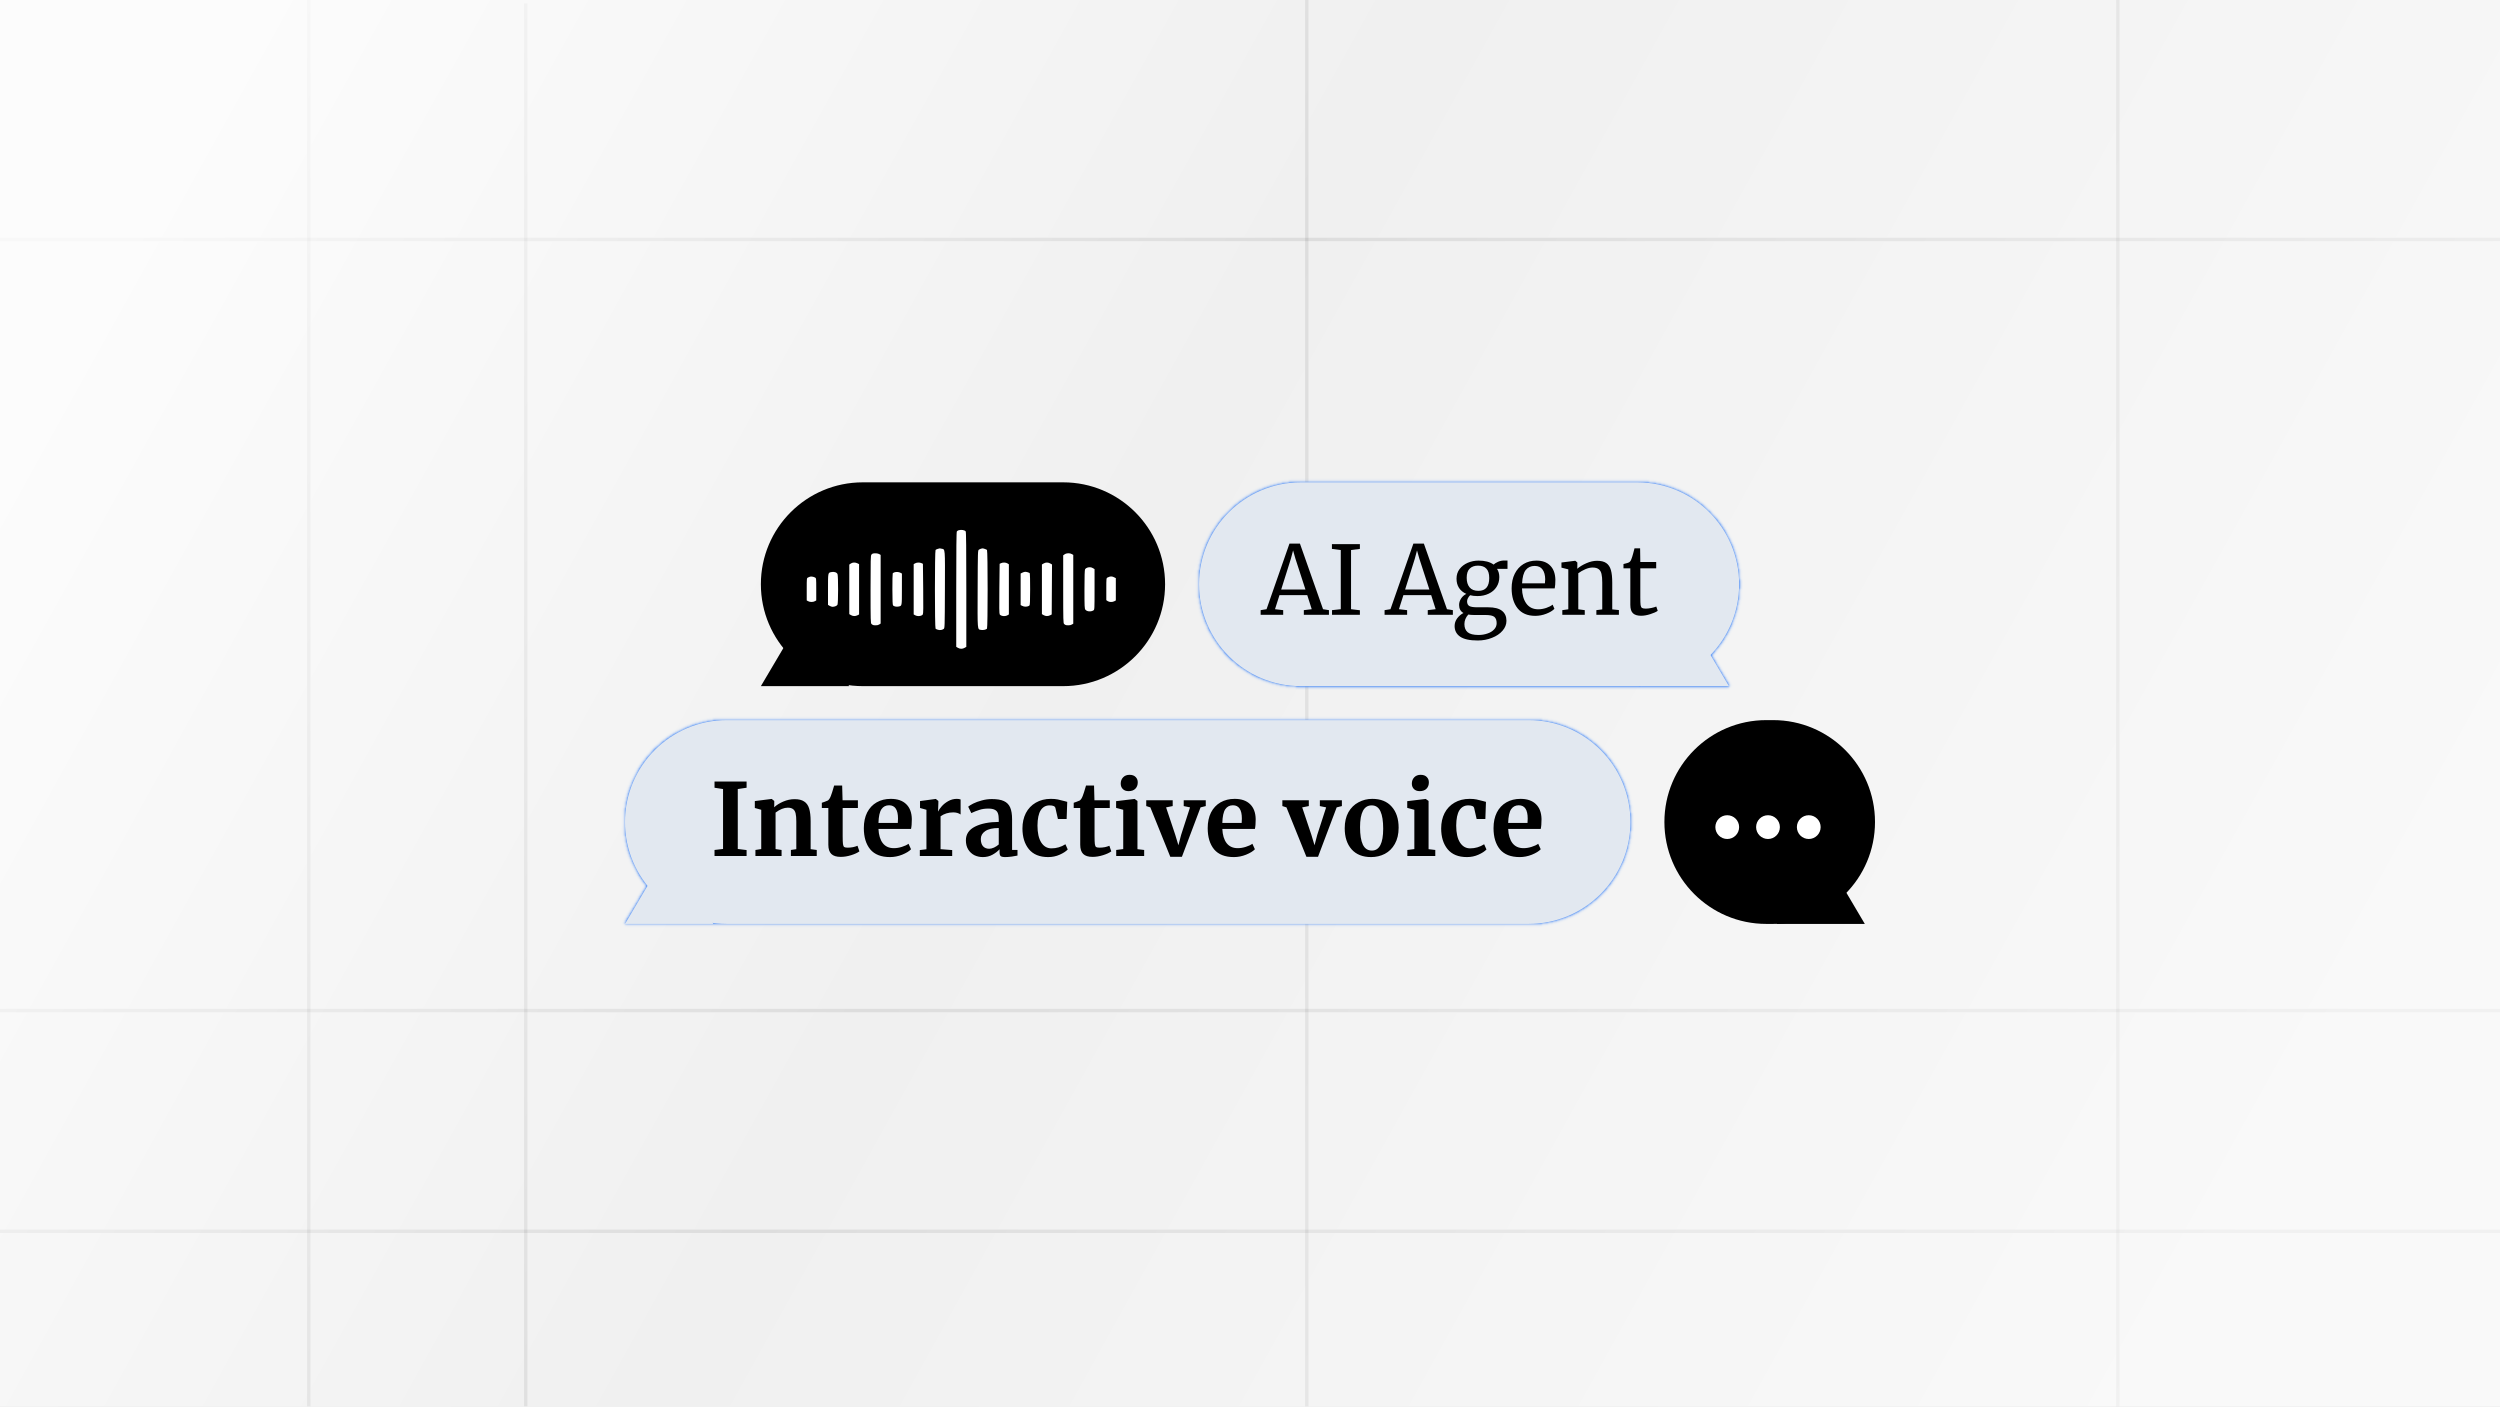
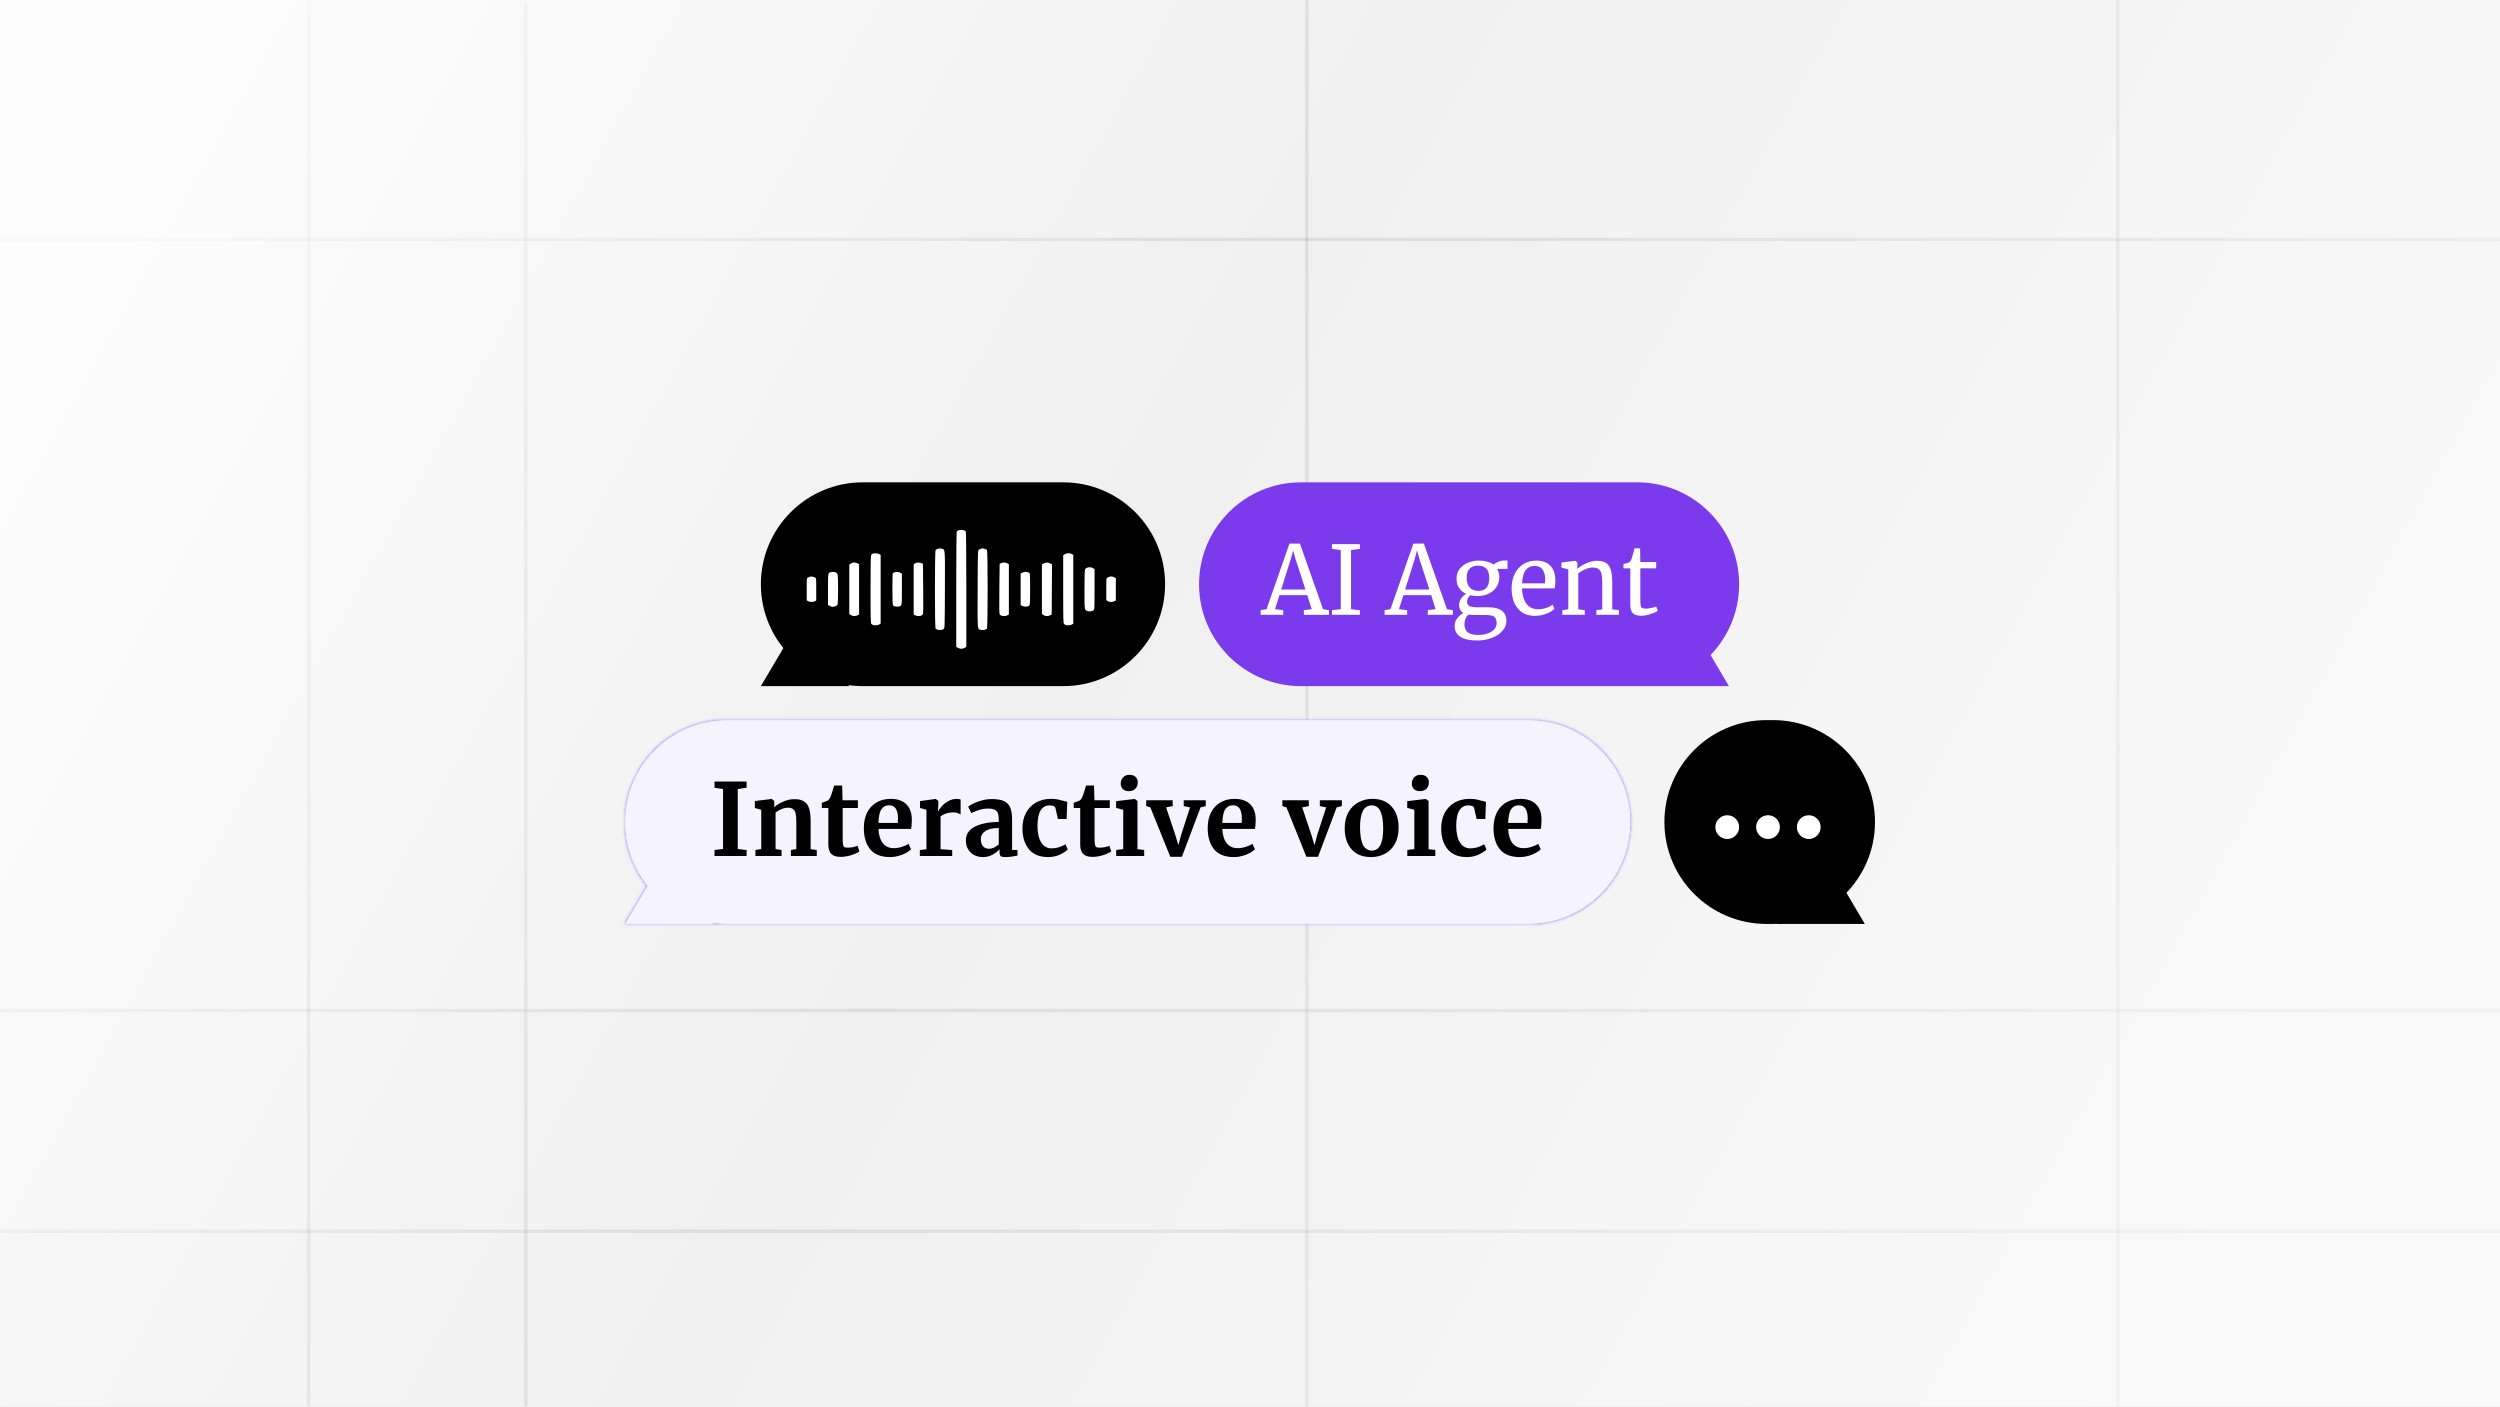
<svg xmlns="http://www.w3.org/2000/svg" width="736" height="414" viewBox="0 0 736 414" fill="none">
  <g clip-path="url(#clip0_1066_26883)">
    <line x1="90.904" y1="2.22417e-08" x2="90.904" y2="415" stroke="black" stroke-opacity="0.08" />
    <line x1="154.775" y1="1" x2="154.775" y2="416" stroke="black" stroke-opacity="0.08" />
    <line x1="384.715" y1="2.22417e-08" x2="384.715" y2="415" stroke="black" stroke-opacity="0.08" />
    <line x1="623.496" y1="2.22417e-08" x2="623.496" y2="415" stroke="black" stroke-opacity="0.08" />
    <line x1="736" y1="70.5" x2="-5" y2="70.5" stroke="black" stroke-opacity="0.08" />
    <line x1="736" y1="297.5" x2="-1" y2="297.5" stroke="black" stroke-opacity="0.08" />
    <line x1="736" y1="362.5" y2="362.5" stroke="black" stroke-opacity="0.08" />
    <rect width="736" height="415" fill="url(#paint0_linear_1066_26883)" />
    <g clip-path="url(#clip1_1066_26883)">
      <path d="M237 180L250 202H224L237 180Z" fill="black" />
      <rect x="224" y="142" width="119" height="60" rx="30" fill="black" />
      <path fill-rule="evenodd" clip-rule="evenodd" d="M282.236 156.101C282.042 156.156 281.801 156.309 281.7 156.439C281.567 156.611 281.516 161.358 281.516 173.553V190.429L281.998 190.713C282.646 191.096 283.354 191.096 284.002 190.713L284.484 190.429V173.553C284.484 161.392 284.433 156.611 284.301 156.44C283.99 156.038 283.016 155.878 282.236 156.101ZM276.13 161.575C275.843 161.649 275.527 161.797 275.43 161.905C275.179 162.182 275.179 184.804 275.43 185.08C275.528 185.188 275.858 185.338 276.164 185.413C276.804 185.571 277.3 185.495 277.807 185.164C278.132 184.951 278.137 184.793 278.18 173.621C278.228 161.082 278.283 161.762 277.192 161.537C276.914 161.48 276.679 161.435 276.67 161.437C276.661 161.439 276.418 161.501 276.13 161.575ZM288.852 161.525C288.671 161.569 288.374 161.702 288.193 161.821C287.868 162.034 287.863 162.192 287.82 173.364C287.772 185.889 287.718 185.223 288.797 185.445C289.397 185.569 290.295 185.384 290.57 185.08C290.821 184.803 290.821 162.182 290.57 161.905C290.43 161.75 289.45 161.41 289.229 161.439C289.203 161.443 289.034 161.481 288.852 161.525ZM256.991 162.957C256.875 162.985 256.671 163.132 256.537 163.285C256.327 163.525 256.293 164.922 256.293 173.515C256.293 182.703 256.315 183.484 256.572 183.706C256.963 184.043 257.115 184.09 257.826 184.091C258.294 184.092 258.555 184.028 258.857 183.835L259.261 183.578V173.474V163.369L258.856 163.131C258.465 162.9 257.579 162.818 256.991 162.957ZM313.43 163.191L313.004 163.49V173.478C313.004 182.7 313.025 183.484 313.283 183.706C313.673 184.043 313.825 184.09 314.536 184.091C314.983 184.092 315.277 184.025 315.566 183.854L315.971 183.615V173.492V163.369L315.566 163.131C314.955 162.77 313.992 162.798 313.43 163.191ZM250.456 165.914L250.029 166.213V173.507V180.801L250.511 181.085C251.115 181.442 251.812 181.46 252.451 181.135L252.914 180.9V173.492V166.085L252.451 165.85C251.778 165.508 250.999 165.533 250.456 165.914ZM269.392 165.854L268.987 166.093V173.493V180.893L269.424 181.131C270.163 181.535 271.307 181.413 271.68 180.89C271.823 180.688 271.851 178.761 271.79 173.303L271.707 165.987L271.318 165.801C270.763 165.536 269.89 165.56 269.392 165.854ZM294.682 165.801L294.293 165.987L294.21 173.303C294.149 178.761 294.177 180.688 294.32 180.89C294.695 181.415 295.909 181.543 296.608 181.131L297.013 180.892V173.511V166.13L296.608 165.872C296.116 165.559 295.256 165.527 294.682 165.801ZM307.221 165.899L306.739 166.184V173.492V180.801L307.221 181.085C307.825 181.442 308.522 181.46 309.162 181.135L309.624 180.9L309.668 173.544L309.713 166.187L309.228 165.901C308.577 165.517 307.87 165.516 307.221 165.899ZM320.069 167.124C319.829 167.201 319.551 167.403 319.45 167.572C319.325 167.784 319.268 169.654 319.268 173.531C319.269 178.718 319.292 179.209 319.557 179.516C320.031 180.067 321.178 180.155 321.901 179.697C322.23 179.489 322.236 179.378 322.236 173.515V167.545L321.754 167.261C321.226 166.949 320.737 166.91 320.069 167.124ZM244.648 168.435C243.755 168.647 243.764 168.594 243.764 173.522V178.078L244.246 178.362C244.511 178.519 244.886 178.647 245.079 178.647C245.685 178.647 246.358 178.374 246.549 178.052C246.792 177.64 246.801 169.51 246.558 168.995C246.313 168.474 245.493 168.233 244.648 168.435ZM263.361 168.481C263.122 168.56 262.878 168.699 262.819 168.79C262.76 168.881 262.715 171.007 262.72 173.513C262.726 176.894 262.78 178.119 262.927 178.259C263.243 178.557 263.94 178.687 264.554 178.56C265.547 178.356 265.514 178.53 265.52 173.485L265.525 168.858L265.147 168.648C264.648 168.372 263.903 168.302 263.361 168.481ZM300.982 168.59L300.475 168.842V173.484V178.127L300.846 178.331C301.56 178.724 302.506 178.696 303.066 178.266C303.217 178.15 303.268 176.977 303.272 173.525C303.275 171.002 303.231 168.867 303.175 168.78C303.053 168.592 302.27 168.338 301.814 168.338C301.635 168.338 301.261 168.451 300.982 168.59ZM238.489 169.766C238.353 169.797 238.075 169.911 237.871 170.021C237.5 170.22 237.5 170.222 237.5 173.492V176.765L237.898 176.986C238.451 177.292 239.344 177.296 239.886 176.996L240.303 176.765V173.492C240.303 170.224 240.302 170.22 239.932 170.016C239.525 169.792 238.876 169.68 238.489 169.766ZM326.687 169.768C326.551 169.798 326.272 169.911 326.068 170.021C325.698 170.22 325.697 170.224 325.697 173.455V176.691L326.089 176.959C326.589 177.303 327.508 177.315 328.102 176.986L328.5 176.765V173.484V170.203L327.993 169.951C327.496 169.705 327.184 169.661 326.687 169.768Z" fill="white" />
    </g>
+     <rect x="353" y="142" width="159" height="60" rx="30" fill="#7C3AED" />
+     <path d="M496 180L509 202H483L496 180Z" fill="#7C3AED" />
+     <path d="M379.62 160.028H382.7L389.504 179.348L391.24 179.628V181H383.848V179.628L386.172 179.348L384.856 175.204H376.68L375.364 179.348L377.772 179.628V181H371.136V179.628L372.872 179.348L379.62 160.028ZM381.384 164.508L380.684 162.044L380.012 164.564L377.184 173.552H384.324L381.384 164.508ZM394.723 161.932L392.119 161.596V160.196H400.351V161.596L397.747 161.932V179.348L400.351 179.656V181H392.147V179.628L394.723 179.348V161.932ZM416.104 160.028H419.184L425.988 179.348L427.724 179.628V181H420.332V179.628L422.656 179.348L421.34 175.204H413.164L411.848 179.348L414.256 179.628V181H407.62V179.628L409.356 179.348L416.104 160.028ZM417.868 164.508L417.168 162.044L416.496 164.564L413.668 173.552H420.808L417.868 164.508ZM435.043 188.56C432.654 188.56 430.918 188.177 429.835 187.412C428.771 186.665 428.239 185.629 428.239 184.304C428.239 183.483 428.491 182.727 428.995 182.036C429.518 181.345 430.134 180.823 430.843 180.468C429.984 179.983 429.555 179.199 429.555 178.116C429.555 177.444 429.751 176.809 430.143 176.212C430.535 175.615 431.048 175.157 431.683 174.84C430.75 174.429 430.031 173.841 429.527 173.076C429.042 172.311 428.799 171.405 428.799 170.36C428.799 169.277 429.098 168.335 429.695 167.532C430.311 166.729 431.114 166.113 432.103 165.684C433.111 165.255 434.175 165.04 435.295 165.04C437.18 165.04 438.655 165.432 439.719 166.216C439.999 165.936 440.428 165.665 441.007 165.404C441.586 165.143 442.202 165.012 442.855 165.012H443.807V167.476H440.727C441.175 168.167 441.399 168.969 441.399 169.884C441.399 170.985 441.119 171.965 440.559 172.824C440.018 173.664 439.252 174.317 438.263 174.784C437.292 175.251 436.191 175.484 434.959 175.484C434.156 175.484 433.438 175.4 432.803 175.232C432.542 175.493 432.327 175.783 432.159 176.1C431.991 176.417 431.907 176.725 431.907 177.024C431.907 177.696 432.131 178.163 432.579 178.424C433.027 178.667 433.83 178.788 434.987 178.788H438.151C439.962 178.788 441.306 179.133 442.183 179.824C443.06 180.515 443.499 181.495 443.499 182.764C443.499 183.828 443.116 184.799 442.351 185.676C441.586 186.572 440.55 187.272 439.243 187.776C437.955 188.299 436.555 188.56 435.043 188.56ZM435.239 173.944C437.367 173.944 438.431 172.684 438.431 170.164C438.431 168.913 438.151 167.999 437.591 167.42C437.05 166.823 436.228 166.524 435.127 166.524C434.1 166.524 433.288 166.813 432.691 167.392C432.094 167.952 431.795 168.857 431.795 170.108C431.795 171.284 432.075 172.217 432.635 172.908C433.214 173.599 434.082 173.944 435.239 173.944ZM435.295 186.936C436.21 186.936 437.068 186.796 437.871 186.516C438.692 186.255 439.355 185.853 439.859 185.312C440.363 184.789 440.615 184.173 440.615 183.464C440.615 182.624 440.391 182.008 439.943 181.616C439.495 181.243 438.627 181.056 437.339 181.056H434.035C433.288 181.056 432.7 181.009 432.271 180.916C431.506 181.756 431.123 182.699 431.123 183.744C431.123 184.789 431.44 185.583 432.075 186.124C432.71 186.665 433.783 186.936 435.295 186.936ZM451.967 181.308C449.708 181.308 447.981 180.571 446.787 179.096C445.611 177.621 445.023 175.652 445.023 173.188C445.023 171.564 445.331 170.136 445.947 168.904C446.563 167.672 447.421 166.72 448.523 166.048C449.643 165.376 450.912 165.04 452.331 165.04C454.067 165.04 455.411 165.525 456.363 166.496C457.333 167.448 457.847 168.82 457.903 170.612C457.903 171.751 457.837 172.619 457.707 173.216H448.075C448.112 175.064 448.541 176.557 449.363 177.696C450.184 178.816 451.351 179.376 452.863 179.376C453.609 179.376 454.384 179.245 455.187 178.984C456.008 178.704 456.643 178.377 457.091 178.004L457.623 179.236C457.081 179.796 456.279 180.281 455.215 180.692C454.151 181.103 453.068 181.308 451.967 181.308ZM454.823 171.732C454.879 171.34 454.907 170.939 454.907 170.528C454.888 169.315 454.627 168.363 454.123 167.672C453.637 166.963 452.863 166.608 451.799 166.608C450.716 166.608 449.848 167 449.195 167.784C448.56 168.568 448.196 169.884 448.103 171.732H454.823ZM461.709 167.616L459.693 167.112V165.6L463.697 165.096H463.781L464.369 165.6V166.776L464.341 167.448C465.013 166.851 465.9 166.309 467.001 165.824C468.103 165.339 469.157 165.096 470.165 165.096C471.341 165.096 472.247 165.32 472.881 165.768C473.535 166.216 473.992 166.907 474.253 167.84C474.515 168.755 474.645 169.996 474.645 171.564V179.404L476.605 179.6V181H469.969V179.628L471.705 179.404V171.536C471.705 170.435 471.631 169.576 471.481 168.96C471.332 168.325 471.052 167.859 470.641 167.56C470.231 167.243 469.633 167.084 468.849 167.084C468.177 167.084 467.459 167.252 466.693 167.588C465.928 167.924 465.247 168.316 464.649 168.764V179.376L466.553 179.628V181H459.945V179.628L461.709 179.376V167.616ZM483.131 181.28C482.067 181.28 481.274 181.037 480.751 180.552C480.228 180.067 479.967 179.236 479.967 178.06V167.308H477.951V166.048C478.044 166.029 478.306 165.964 478.735 165.852C479.164 165.74 479.454 165.637 479.603 165.544C479.902 165.376 480.135 165.04 480.303 164.536C480.452 164.181 480.63 163.612 480.835 162.828C481.04 162.044 481.162 161.577 481.199 161.428H482.851L482.907 165.46H487.583V167.308H482.907V175.904C482.907 176.968 482.935 177.715 482.991 178.144C483.066 178.573 483.206 178.853 483.411 178.984C483.635 179.115 484.008 179.18 484.531 179.18C485.035 179.18 485.586 179.115 486.183 178.984C486.799 178.853 487.275 178.713 487.611 178.564L488.031 179.824C487.583 180.16 486.855 180.487 485.847 180.804C484.858 181.121 483.952 181.28 483.131 181.28Z" fill="white" />
    <g filter="url(#filter0_d_1066_26883)">
-       <rect x="353" y="142" width="159" height="60" rx="30" fill="#E2E8F0" />
-       <path d="M496 180L509 202H483L496 180Z" fill="#E2E8F0" />
-       <path d="M379.62 160.028H382.7L389.504 179.348L391.24 179.628V181H383.848V179.628L386.172 179.348L384.856 175.204H376.68L375.364 179.348L377.772 179.628V181H371.136V179.628L372.872 179.348L379.62 160.028ZM381.384 164.508L380.684 162.044L380.012 164.564L377.184 173.552H384.324L381.384 164.508ZM394.723 161.932L392.119 161.596V160.196H400.351V161.596L397.747 161.932V179.348L400.351 179.656V181H392.147V179.628L394.723 179.348V161.932ZM416.104 160.028H419.184L425.988 179.348L427.724 179.628V181H420.332V179.628L422.656 179.348L421.34 175.204H413.164L411.848 179.348L414.256 179.628V181H407.62V179.628L409.356 179.348L416.104 160.028ZM417.868 164.508L417.168 162.044L416.496 164.564L413.668 173.552H420.808L417.868 164.508ZM435.043 188.56C432.654 188.56 430.918 188.177 429.835 187.412C428.771 186.665 428.239 185.629 428.239 184.304C428.239 183.483 428.491 182.727 428.995 182.036C429.518 181.345 430.134 180.823 430.843 180.468C429.984 179.983 429.555 179.199 429.555 178.116C429.555 177.444 429.751 176.809 430.143 176.212C430.535 175.615 431.048 175.157 431.683 174.84C430.75 174.429 430.031 173.841 429.527 173.076C429.042 172.311 428.799 171.405 428.799 170.36C428.799 169.277 429.098 168.335 429.695 167.532C430.311 166.729 431.114 166.113 432.103 165.684C433.111 165.255 434.175 165.04 435.295 165.04C437.18 165.04 438.655 165.432 439.719 166.216C439.999 165.936 440.428 165.665 441.007 165.404C441.586 165.143 442.202 165.012 442.855 165.012H443.807V167.476H440.727C441.175 168.167 441.399 168.969 441.399 169.884C441.399 170.985 441.119 171.965 440.559 172.824C440.018 173.664 439.252 174.317 438.263 174.784C437.292 175.251 436.191 175.484 434.959 175.484C434.156 175.484 433.438 175.4 432.803 175.232C432.542 175.493 432.327 175.783 432.159 176.1C431.991 176.417 431.907 176.725 431.907 177.024C431.907 177.696 432.131 178.163 432.579 178.424C433.027 178.667 433.83 178.788 434.987 178.788H438.151C439.962 178.788 441.306 179.133 442.183 179.824C443.06 180.515 443.499 181.495 443.499 182.764C443.499 183.828 443.116 184.799 442.351 185.676C441.586 186.572 440.55 187.272 439.243 187.776C437.955 188.299 436.555 188.56 435.043 188.56ZM435.239 173.944C437.367 173.944 438.431 172.684 438.431 170.164C438.431 168.913 438.151 167.999 437.591 167.42C437.05 166.823 436.228 166.524 435.127 166.524C434.1 166.524 433.288 166.813 432.691 167.392C432.094 167.952 431.795 168.857 431.795 170.108C431.795 171.284 432.075 172.217 432.635 172.908C433.214 173.599 434.082 173.944 435.239 173.944ZM435.295 186.936C436.21 186.936 437.068 186.796 437.871 186.516C438.692 186.255 439.355 185.853 439.859 185.312C440.363 184.789 440.615 184.173 440.615 183.464C440.615 182.624 440.391 182.008 439.943 181.616C439.495 181.243 438.627 181.056 437.339 181.056H434.035C433.288 181.056 432.7 181.009 432.271 180.916C431.506 181.756 431.123 182.699 431.123 183.744C431.123 184.789 431.44 185.583 432.075 186.124C432.71 186.665 433.783 186.936 435.295 186.936ZM451.967 181.308C449.708 181.308 447.981 180.571 446.787 179.096C445.611 177.621 445.023 175.652 445.023 173.188C445.023 171.564 445.331 170.136 445.947 168.904C446.563 167.672 447.421 166.72 448.523 166.048C449.643 165.376 450.912 165.04 452.331 165.04C454.067 165.04 455.411 165.525 456.363 166.496C457.333 167.448 457.847 168.82 457.903 170.612C457.903 171.751 457.837 172.619 457.707 173.216H448.075C448.112 175.064 448.541 176.557 449.363 177.696C450.184 178.816 451.351 179.376 452.863 179.376C453.609 179.376 454.384 179.245 455.187 178.984C456.008 178.704 456.643 178.377 457.091 178.004L457.623 179.236C457.081 179.796 456.279 180.281 455.215 180.692C454.151 181.103 453.068 181.308 451.967 181.308ZM454.823 171.732C454.879 171.34 454.907 170.939 454.907 170.528C454.888 169.315 454.627 168.363 454.123 167.672C453.637 166.963 452.863 166.608 451.799 166.608C450.716 166.608 449.848 167 449.195 167.784C448.56 168.568 448.196 169.884 448.103 171.732H454.823ZM461.709 167.616L459.693 167.112V165.6L463.697 165.096H463.781L464.369 165.6V166.776L464.341 167.448C465.013 166.851 465.9 166.309 467.001 165.824C468.103 165.339 469.157 165.096 470.165 165.096C471.341 165.096 472.247 165.32 472.881 165.768C473.535 166.216 473.992 166.907 474.253 167.84C474.515 168.755 474.645 169.996 474.645 171.564V179.404L476.605 179.6V181H469.969V179.628L471.705 179.404V171.536C471.705 170.435 471.631 169.576 471.481 168.96C471.332 168.325 471.052 167.859 470.641 167.56C470.231 167.243 469.633 167.084 468.849 167.084C468.177 167.084 467.459 167.252 466.693 167.588C465.928 167.924 465.247 168.316 464.649 168.764V179.376L466.553 179.628V181H459.945V179.628L461.709 179.376V167.616ZM483.131 181.28C482.067 181.28 481.274 181.037 480.751 180.552C480.228 180.067 479.967 179.236 479.967 178.06V167.308H477.951V166.048C478.044 166.029 478.306 165.964 478.735 165.852C479.164 165.74 479.454 165.637 479.603 165.544C479.902 165.376 480.135 165.04 480.303 164.536C480.452 164.181 480.63 163.612 480.835 162.828C481.04 162.044 481.162 161.577 481.199 161.428H482.851L482.907 165.46H487.583V167.308H482.907V175.904C482.907 176.968 482.935 177.715 482.991 178.144C483.066 178.573 483.206 178.853 483.411 178.984C483.635 179.115 484.008 179.18 484.531 179.18C485.035 179.18 485.586 179.115 486.183 178.984C486.799 178.853 487.275 178.713 487.611 178.564L488.031 179.824C487.583 180.16 486.855 180.487 485.847 180.804C484.858 181.121 483.952 181.28 483.131 181.28Z" fill="black" />
-     </g>
-     <g filter="url(#filter1_d_1066_26883)">
-       <rect x="184" y="212" width="296" height="60" rx="30" fill="#E2E8F0" />
-       <path d="M197 250L210 272H184L197 250Z" fill="#E2E8F0" />
+       <rect x="184" y="212" width="296" height="60" rx="30" fill="#F5F3FF" />
+       <path d="M197 250L210 272H184L197 250Z" fill="#F5F3FF" />
      <path d="M212.865 232.294L210.357 231.91V230.081H219.797V231.91L217.201 232.294V249.935L219.797 250.259V252H210.357V250.23L212.865 249.935V232.294ZM224.108 238.4L222.22 237.869V235.834L227.117 235.214H227.205L227.943 235.804V236.955L227.913 237.663C228.602 237.014 229.497 236.453 230.598 235.981C231.699 235.509 232.81 235.273 233.931 235.273C235.131 235.273 236.065 235.5 236.734 235.952C237.422 236.385 237.914 237.073 238.209 238.017C238.504 238.961 238.651 240.239 238.651 241.852V249.994L240.451 250.23V252H232.84V250.23L234.433 249.994V241.852C234.433 240.829 234.364 240.033 234.226 239.462C234.089 238.872 233.833 238.45 233.459 238.194C233.105 237.919 232.594 237.781 231.925 237.781C230.804 237.781 229.605 238.263 228.326 239.226V249.964L230.096 250.23V252H222.397V250.23L224.108 249.964V238.4ZM247.492 252.266C246.253 252.266 245.338 251.98 244.748 251.41C244.158 250.84 243.863 249.935 243.863 248.696V237.869H241.946V236.335C242.103 236.276 242.388 236.178 242.801 236.04C243.214 235.883 243.529 235.755 243.745 235.657C244.079 235.401 244.365 234.959 244.601 234.329C244.778 233.916 245.102 232.894 245.574 231.261H247.934L248.052 235.598H252.566V237.869H248.082V246.159C248.082 247.26 248.111 248.037 248.17 248.489C248.229 248.942 248.357 249.237 248.554 249.374C248.75 249.492 249.094 249.551 249.586 249.551C250.078 249.551 250.589 249.502 251.12 249.404C251.651 249.286 252.094 249.148 252.448 248.991L253.008 250.643C252.457 251.056 251.651 251.43 250.589 251.764C249.527 252.098 248.495 252.266 247.492 252.266ZM262.012 252.325C259.416 252.325 257.478 251.567 256.2 250.053C254.941 248.519 254.312 246.434 254.312 243.799C254.312 242.029 254.637 240.495 255.286 239.197C255.954 237.899 256.888 236.906 258.088 236.217C259.288 235.529 260.674 235.185 262.248 235.185C264.214 235.185 265.729 235.706 266.791 236.748C267.853 237.771 268.403 239.236 268.443 241.144C268.443 242.442 268.364 243.406 268.207 244.035H258.619C258.698 245.825 259.121 247.221 259.888 248.224C260.655 249.207 261.746 249.699 263.162 249.699C263.929 249.699 264.716 249.571 265.522 249.315C266.348 249.06 266.997 248.755 267.469 248.401L268.207 250.023C267.676 250.594 266.81 251.125 265.611 251.616C264.431 252.089 263.231 252.325 262.012 252.325ZM264.313 242.265C264.352 241.714 264.372 241.291 264.372 240.996C264.372 238.381 263.496 237.073 261.746 237.073C260.782 237.073 260.035 237.456 259.504 238.223C258.973 238.99 258.678 240.338 258.619 242.265H264.313ZM270.797 250.259L272.744 250.023V238.4L270.856 237.869V235.834L275.428 235.214H275.517L276.254 235.804V236.453L276.166 238.843H276.254C276.392 238.45 276.716 237.968 277.228 237.397C277.739 236.807 278.378 236.296 279.145 235.863C279.932 235.411 280.778 235.185 281.682 235.185C282.115 235.185 282.489 235.244 282.803 235.362V239.787C282.213 239.374 281.495 239.167 280.65 239.167C279.214 239.167 277.965 239.551 276.903 240.318V249.994L280.325 250.259V252H270.797V250.259ZM284.358 247.398C284.358 245.608 285.253 244.261 287.042 243.356C288.852 242.452 291.182 241.99 294.034 241.97V241.291C294.034 240.485 293.945 239.856 293.768 239.403C293.611 238.951 293.306 238.617 292.854 238.4C292.421 238.164 291.782 238.046 290.936 238.046C289.973 238.046 289.107 238.174 288.34 238.43C287.573 238.666 286.777 238.981 285.951 239.374L285.036 237.486C285.331 237.23 285.823 236.926 286.511 236.571C287.219 236.217 288.055 235.913 289.019 235.657C289.983 235.382 290.976 235.244 291.998 235.244C293.513 235.244 294.693 235.441 295.538 235.834C296.404 236.227 297.023 236.857 297.397 237.722C297.771 238.587 297.957 239.748 297.957 241.203V250.23H299.55V251.882C299.157 251.98 298.597 252.079 297.869 252.177C297.141 252.275 296.502 252.325 295.951 252.325C295.283 252.325 294.83 252.226 294.594 252.03C294.378 251.833 294.27 251.43 294.27 250.82V250.023C293.739 250.613 293.051 251.144 292.205 251.616C291.359 252.089 290.405 252.325 289.343 252.325C288.439 252.325 287.603 252.138 286.836 251.764C286.089 251.371 285.489 250.81 285.036 250.082C284.584 249.335 284.358 248.44 284.358 247.398ZM291.231 249.876C291.644 249.876 292.116 249.758 292.647 249.522C293.178 249.266 293.641 248.961 294.034 248.607V243.769C292.264 243.769 290.936 244.074 290.051 244.684C289.186 245.274 288.753 246.041 288.753 246.985C288.753 247.929 288.97 248.647 289.402 249.138C289.855 249.63 290.464 249.876 291.231 249.876ZM301.008 243.887C301.008 242.196 301.342 240.692 302.011 239.374C302.699 238.056 303.673 237.034 304.931 236.306C306.21 235.559 307.695 235.185 309.386 235.185C310.173 235.185 310.851 235.244 311.421 235.362C311.992 235.48 312.631 235.637 313.339 235.834L314.194 236.07L314.017 241.114H311.451L310.713 237.869C310.595 237.358 310.015 237.103 308.973 237.103C307.872 237.103 307.006 237.584 306.377 238.548C305.767 239.512 305.453 241.016 305.433 243.061C305.433 245.225 305.807 246.887 306.554 248.047C307.301 249.188 308.294 249.758 309.533 249.758C311.028 249.758 312.405 249.355 313.663 248.548L314.342 250.082C313.831 250.633 313.044 251.144 311.982 251.616C310.94 252.089 309.809 252.325 308.589 252.325C306.072 252.325 304.174 251.548 302.896 249.994C301.637 248.44 301.008 246.405 301.008 243.887ZM321.645 252.266C320.406 252.266 319.491 251.98 318.901 251.41C318.311 250.84 318.016 249.935 318.016 248.696V237.869H316.099V236.335C316.256 236.276 316.541 236.178 316.954 236.04C317.367 235.883 317.682 235.755 317.898 235.657C318.233 235.401 318.518 234.959 318.754 234.329C318.931 233.916 319.255 232.894 319.727 231.261H322.087L322.205 235.598H326.719V237.869H322.235V246.159C322.235 247.26 322.264 248.037 322.323 248.489C322.382 248.942 322.51 249.237 322.707 249.374C322.903 249.492 323.248 249.551 323.739 249.551C324.231 249.551 324.742 249.502 325.273 249.404C325.804 249.286 326.247 249.148 326.601 248.991L327.161 250.643C326.611 251.056 325.804 251.43 324.742 251.764C323.68 252.098 322.648 252.266 321.645 252.266ZM332.241 232.913C331.533 232.913 330.973 232.707 330.56 232.294C330.147 231.881 329.94 231.35 329.94 230.701C329.94 229.954 330.176 229.334 330.648 228.842C331.12 228.351 331.75 228.105 332.536 228.105C333.323 228.105 333.923 228.321 334.336 228.754C334.749 229.167 334.955 229.688 334.955 230.317C334.955 231.104 334.719 231.733 334.247 232.205C333.775 232.677 333.116 232.913 332.271 232.913H332.241ZM330.678 238.4L328.583 237.84V235.863L333.982 235.214H334.041L334.867 235.804V249.994L336.843 250.23V252H328.613V250.23L330.678 249.964V238.4ZM337.453 235.598H345.241V237.309L343.294 237.692L345.979 245.716L346.923 248.843L347.719 245.805L350.345 237.692L348.486 237.309V235.598H354.976V237.309L353.442 237.692L347.955 252.236H344.533L338.663 237.692L337.453 237.309V235.598ZM363.245 252.325C360.649 252.325 358.712 251.567 357.433 250.053C356.175 248.519 355.545 246.434 355.545 243.799C355.545 242.029 355.87 240.495 356.519 239.197C357.188 237.899 358.122 236.906 359.321 236.217C360.521 235.529 361.908 235.185 363.481 235.185C365.448 235.185 366.962 235.706 368.024 236.748C369.086 237.771 369.637 239.236 369.676 241.144C369.676 242.442 369.597 243.406 369.44 244.035H359.852C359.931 245.825 360.354 247.221 361.121 248.224C361.888 249.207 362.979 249.699 364.395 249.699C365.162 249.699 365.949 249.571 366.755 249.315C367.581 249.06 368.23 248.755 368.702 248.401L369.44 250.023C368.909 250.594 368.044 251.125 366.844 251.616C365.664 252.089 364.464 252.325 363.245 252.325ZM365.546 242.265C365.585 241.714 365.605 241.291 365.605 240.996C365.605 238.381 364.73 237.073 362.979 237.073C362.016 237.073 361.268 237.456 360.737 238.223C360.206 238.99 359.911 240.338 359.852 242.265H365.546ZM377.526 235.598H385.314V237.309L383.367 237.692L386.052 245.716L386.996 248.843L387.792 245.805L390.418 237.692L388.559 237.309V235.598H395.049V237.309L393.515 237.692L388.028 252.236H384.606L378.736 237.692L377.526 237.309V235.598ZM395.884 243.828C395.884 241.98 396.247 240.406 396.975 239.108C397.722 237.81 398.716 236.837 399.955 236.188C401.194 235.519 402.541 235.185 403.996 235.185C406.474 235.185 408.382 235.952 409.719 237.486C411.076 239 411.755 241.065 411.755 243.681C411.755 245.549 411.381 247.142 410.634 248.46C409.906 249.758 408.923 250.731 407.684 251.38C406.464 252.01 405.117 252.325 403.642 252.325C401.184 252.325 399.276 251.567 397.919 250.053C396.562 248.519 395.884 246.444 395.884 243.828ZM403.878 250.407C406.1 250.407 407.212 248.263 407.212 243.976C407.212 241.734 406.946 240.033 406.415 238.872C405.884 237.692 405.019 237.103 403.819 237.103C401.538 237.103 400.397 239.246 400.397 243.533C400.397 245.775 400.672 247.486 401.223 248.666C401.793 249.827 402.678 250.407 403.878 250.407ZM417.947 232.913C417.239 232.913 416.678 232.707 416.265 232.294C415.852 231.881 415.646 231.35 415.646 230.701C415.646 229.954 415.882 229.334 416.354 228.842C416.826 228.351 417.455 228.105 418.242 228.105C419.029 228.105 419.628 228.321 420.041 228.754C420.454 229.167 420.661 229.688 420.661 230.317C420.661 231.104 420.425 231.733 419.953 232.205C419.481 232.677 418.822 232.913 417.976 232.913H417.947ZM416.383 238.4L414.289 237.84V235.863L419.687 235.214H419.746L420.572 235.804V249.994L422.549 250.23V252H414.318V250.23L416.383 249.964V238.4ZM424.28 243.887C424.28 242.196 424.614 240.692 425.283 239.374C425.971 238.056 426.945 237.034 428.203 236.306C429.482 235.559 430.967 235.185 432.658 235.185C433.445 235.185 434.123 235.244 434.693 235.362C435.264 235.48 435.903 235.637 436.611 235.834L437.466 236.07L437.289 241.114H434.723L433.985 237.869C433.867 237.358 433.287 237.103 432.245 237.103C431.144 237.103 430.278 237.584 429.649 238.548C429.039 239.512 428.725 241.016 428.705 243.061C428.705 245.225 429.079 246.887 429.826 248.047C430.573 249.188 431.566 249.758 432.805 249.758C434.3 249.758 435.677 249.355 436.935 248.548L437.614 250.082C437.103 250.633 436.316 251.144 435.254 251.616C434.212 252.089 433.081 252.325 431.861 252.325C429.344 252.325 427.446 251.548 426.168 249.994C424.909 248.44 424.28 246.405 424.28 243.887ZM447.395 252.325C444.799 252.325 442.862 251.567 441.583 250.053C440.325 248.519 439.695 246.434 439.695 243.799C439.695 242.029 440.02 240.495 440.669 239.197C441.337 237.899 442.272 236.906 443.471 236.217C444.671 235.529 446.057 235.185 447.631 235.185C449.597 235.185 451.112 235.706 452.174 236.748C453.236 237.771 453.786 239.236 453.826 241.144C453.826 242.442 453.747 243.406 453.59 244.035H444.002C444.081 245.825 444.504 247.221 445.271 248.224C446.038 249.207 447.129 249.699 448.545 249.699C449.312 249.699 450.099 249.571 450.905 249.315C451.731 249.06 452.38 248.755 452.852 248.401L453.59 250.023C453.059 250.594 452.193 251.125 450.994 251.616C449.814 252.089 448.614 252.325 447.395 252.325ZM449.696 242.265C449.735 241.714 449.755 241.291 449.755 240.996C449.755 238.381 448.88 237.073 447.129 237.073C446.166 237.073 445.418 237.456 444.887 238.223C444.356 238.99 444.061 240.338 444.002 242.265H449.696Z" fill="black" />
    </g>
    <rect x="490" y="212" width="62" height="60" rx="30" fill="black" />
    <path d="M536 250L549 272H523L536 250Z" fill="black" />
    <circle cx="508.5" cy="243.5" r="3.5" fill="white" />
    <circle cx="520.5" cy="243.5" r="3.5" fill="white" />
    <circle cx="532.5" cy="243.5" r="3.5" fill="white" />
  </g>
  <defs>
-     <filter id="filter0_d_1066_26883" x="352" y="141" width="161" height="62" filterUnits="userSpaceOnUse" color-interpolation-filters="sRGB">
+     <filter id="filter0_d_1066_26883" x="183" y="211" width="298" height="62" filterUnits="userSpaceOnUse" color-interpolation-filters="sRGB">
      <feFlood flood-opacity="0" result="BackgroundImageFix" />
      <feColorMatrix in="SourceAlpha" type="matrix" values="0 0 0 0 0 0 0 0 0 0 0 0 0 0 0 0 0 0 127 0" result="hardAlpha" />
      <feOffset />
      <feGaussianBlur stdDeviation="0.5" />
-       <feColorMatrix type="matrix" values="0 0 0 0 0.231 0 0 0 0 0.51 0 0 0 0 0.965 0 0 0 1 0" />
-       <feBlend mode="normal" in2="BackgroundImageFix" result="effect1_dropShadow_1066_26883" />
-       <feBlend mode="normal" in="SourceGraphic" in2="effect1_dropShadow_1066_26883" result="shape" />
-     </filter>
-     <filter id="filter1_d_1066_26883" x="183" y="211" width="298" height="62" filterUnits="userSpaceOnUse" color-interpolation-filters="sRGB">
-       <feFlood flood-opacity="0" result="BackgroundImageFix" />
-       <feColorMatrix in="SourceAlpha" type="matrix" values="0 0 0 0 0 0 0 0 0 0 0 0 0 0 0 0 0 0 127 0" result="hardAlpha" />
-       <feOffset />
-       <feGaussianBlur stdDeviation="0.5" />
-       <feColorMatrix type="matrix" values="0 0 0 0 0.231 0 0 0 0 0.51 0 0 0 0 0.965 0 0 0 1 0" />
+       <feColorMatrix type="matrix" values="0 0 0 0 0.655 0 0 0 0 0.545 0 0 0 0 0.98 0 0 0 1 0" />
      <feBlend mode="normal" in2="BackgroundImageFix" result="effect1_dropShadow_1066_26883" />
      <feBlend mode="normal" in="SourceGraphic" in2="effect1_dropShadow_1066_26883" result="shape" />
    </filter>
    <linearGradient id="paint0_linear_1066_26883" x1="27" y1="14" x2="736" y2="407" gradientUnits="userSpaceOnUse">
      <stop offset="0.04" stop-color="white" stop-opacity="0.8" />
      <stop offset="0.415" stop-color="white" stop-opacity="0" />
      <stop offset="0.9" stop-color="white" stop-opacity="0.6" />
    </linearGradient>
    <clipPath id="clip0_1066_26883">
      <rect width="736" height="414" fill="white" />
    </clipPath>
    <clipPath id="clip1_1066_26883">
      <rect width="119" height="60" fill="white" transform="translate(224 142)" />
    </clipPath>
  </defs>
</svg>
